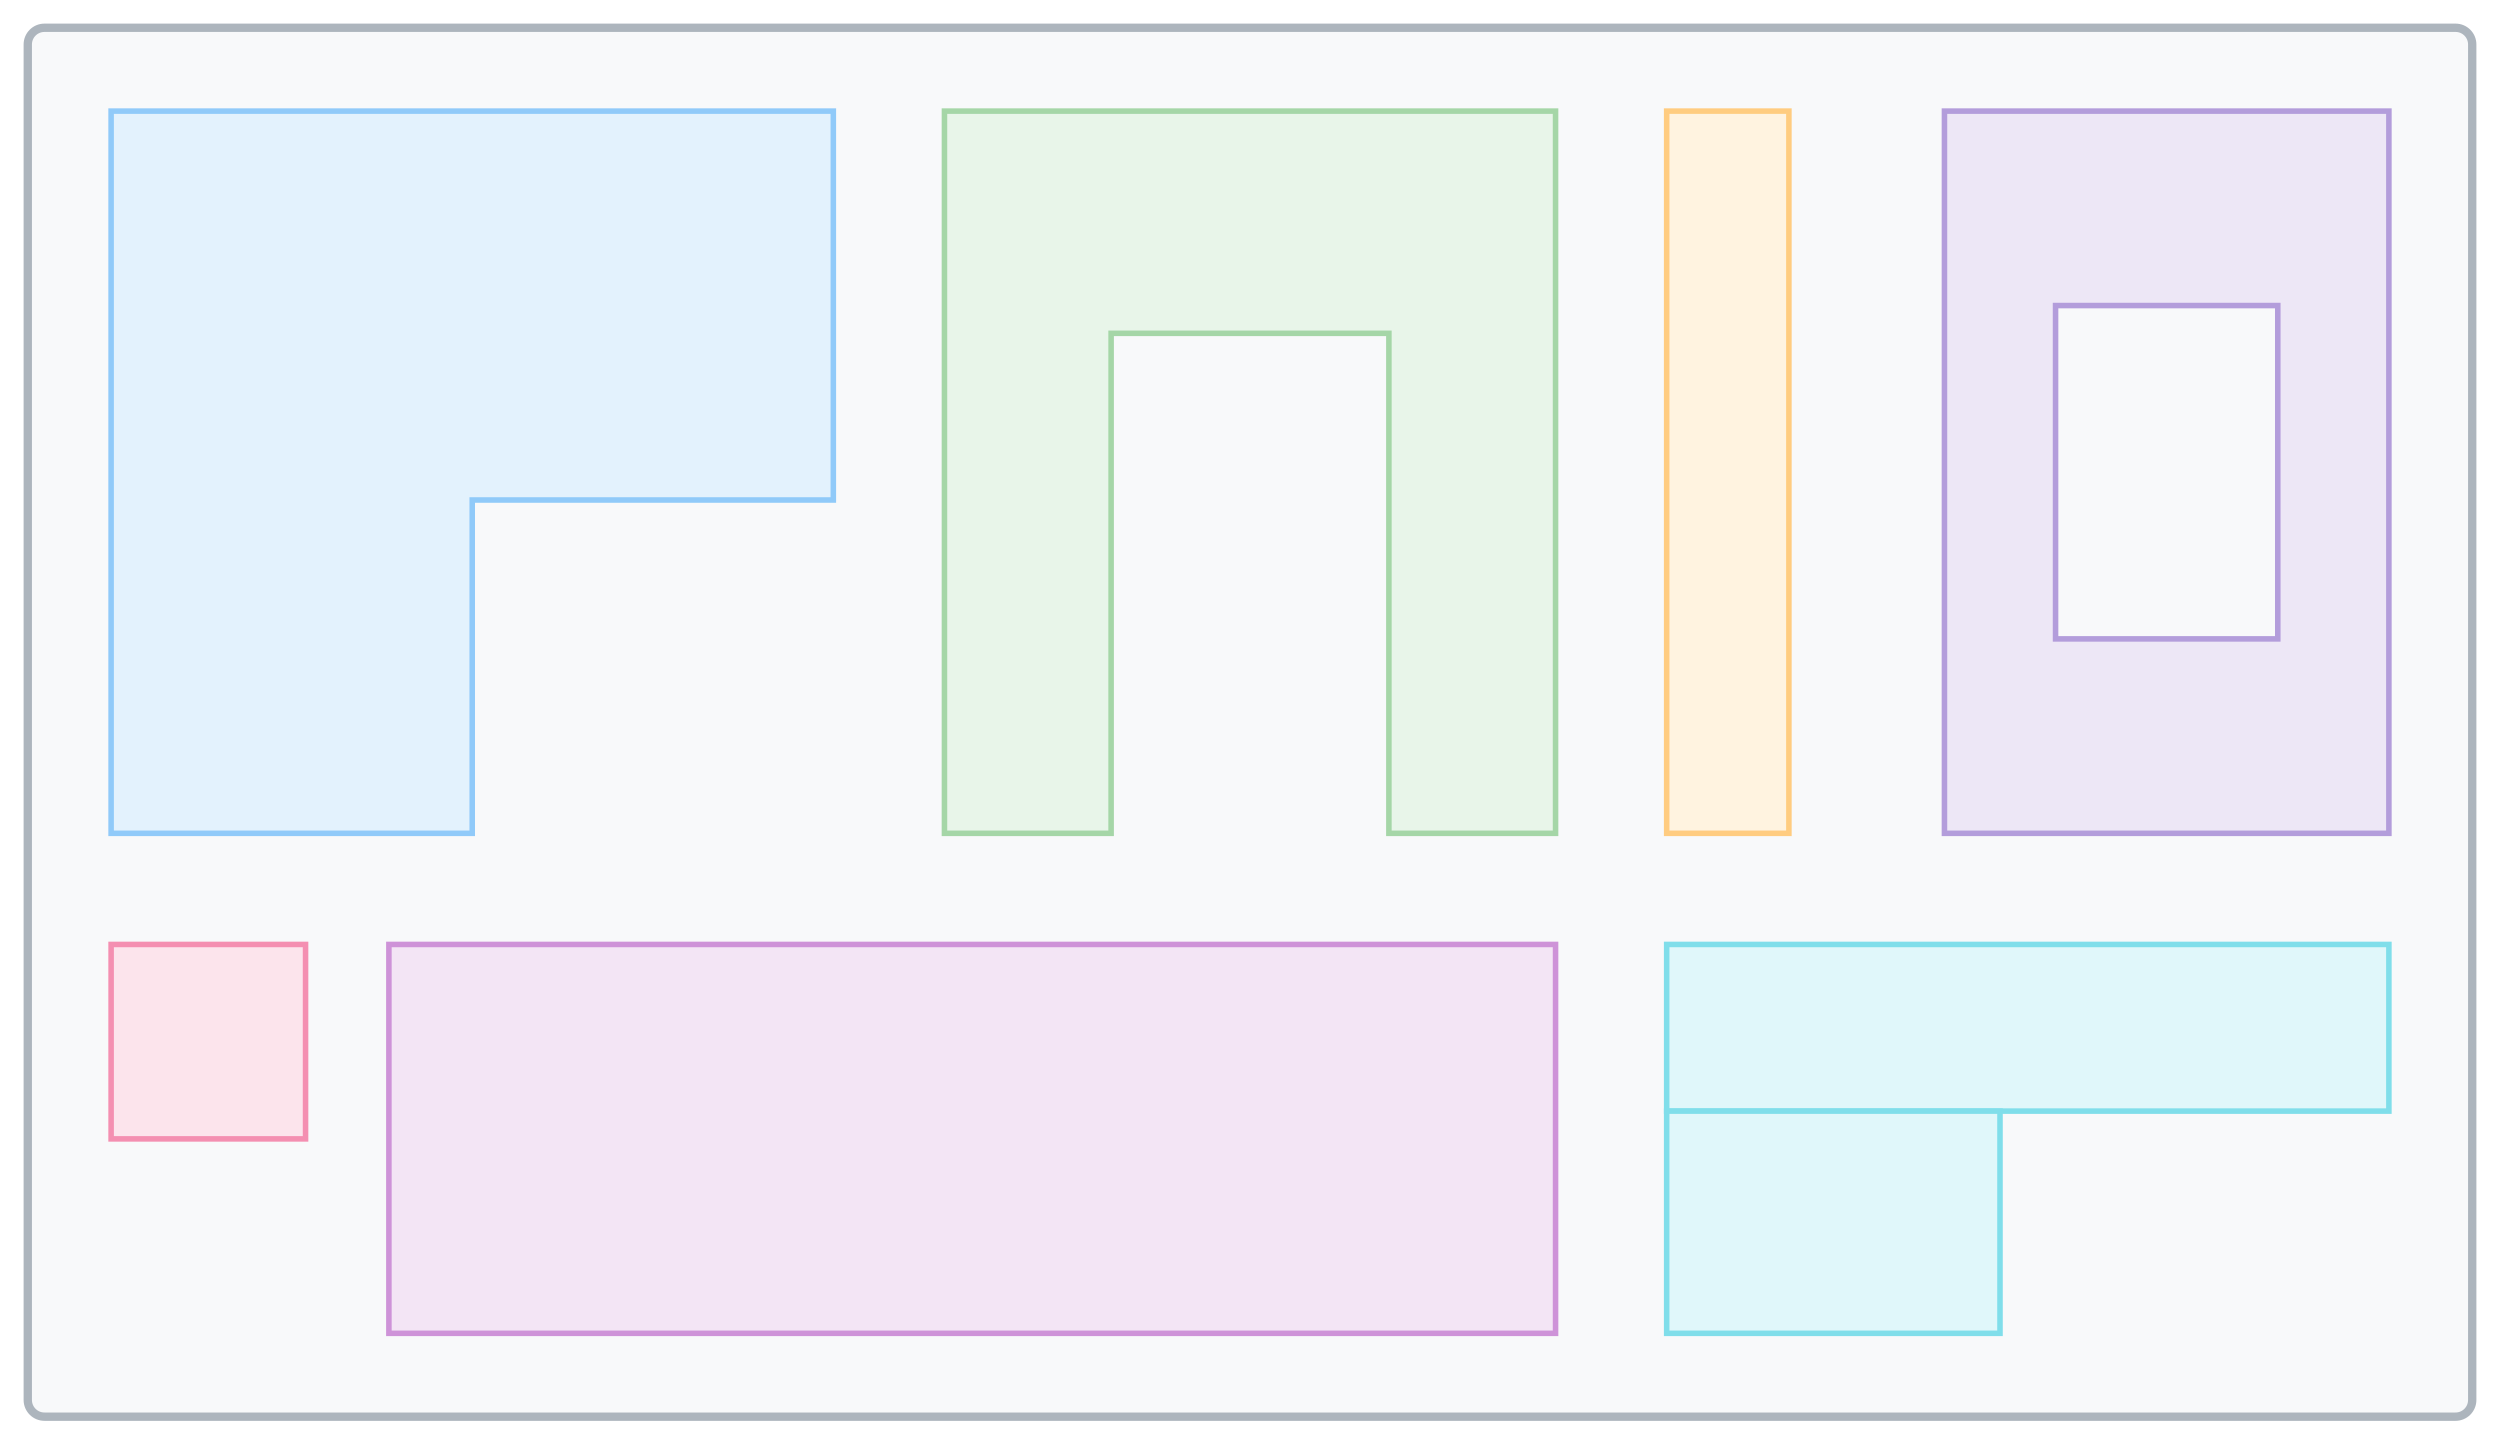
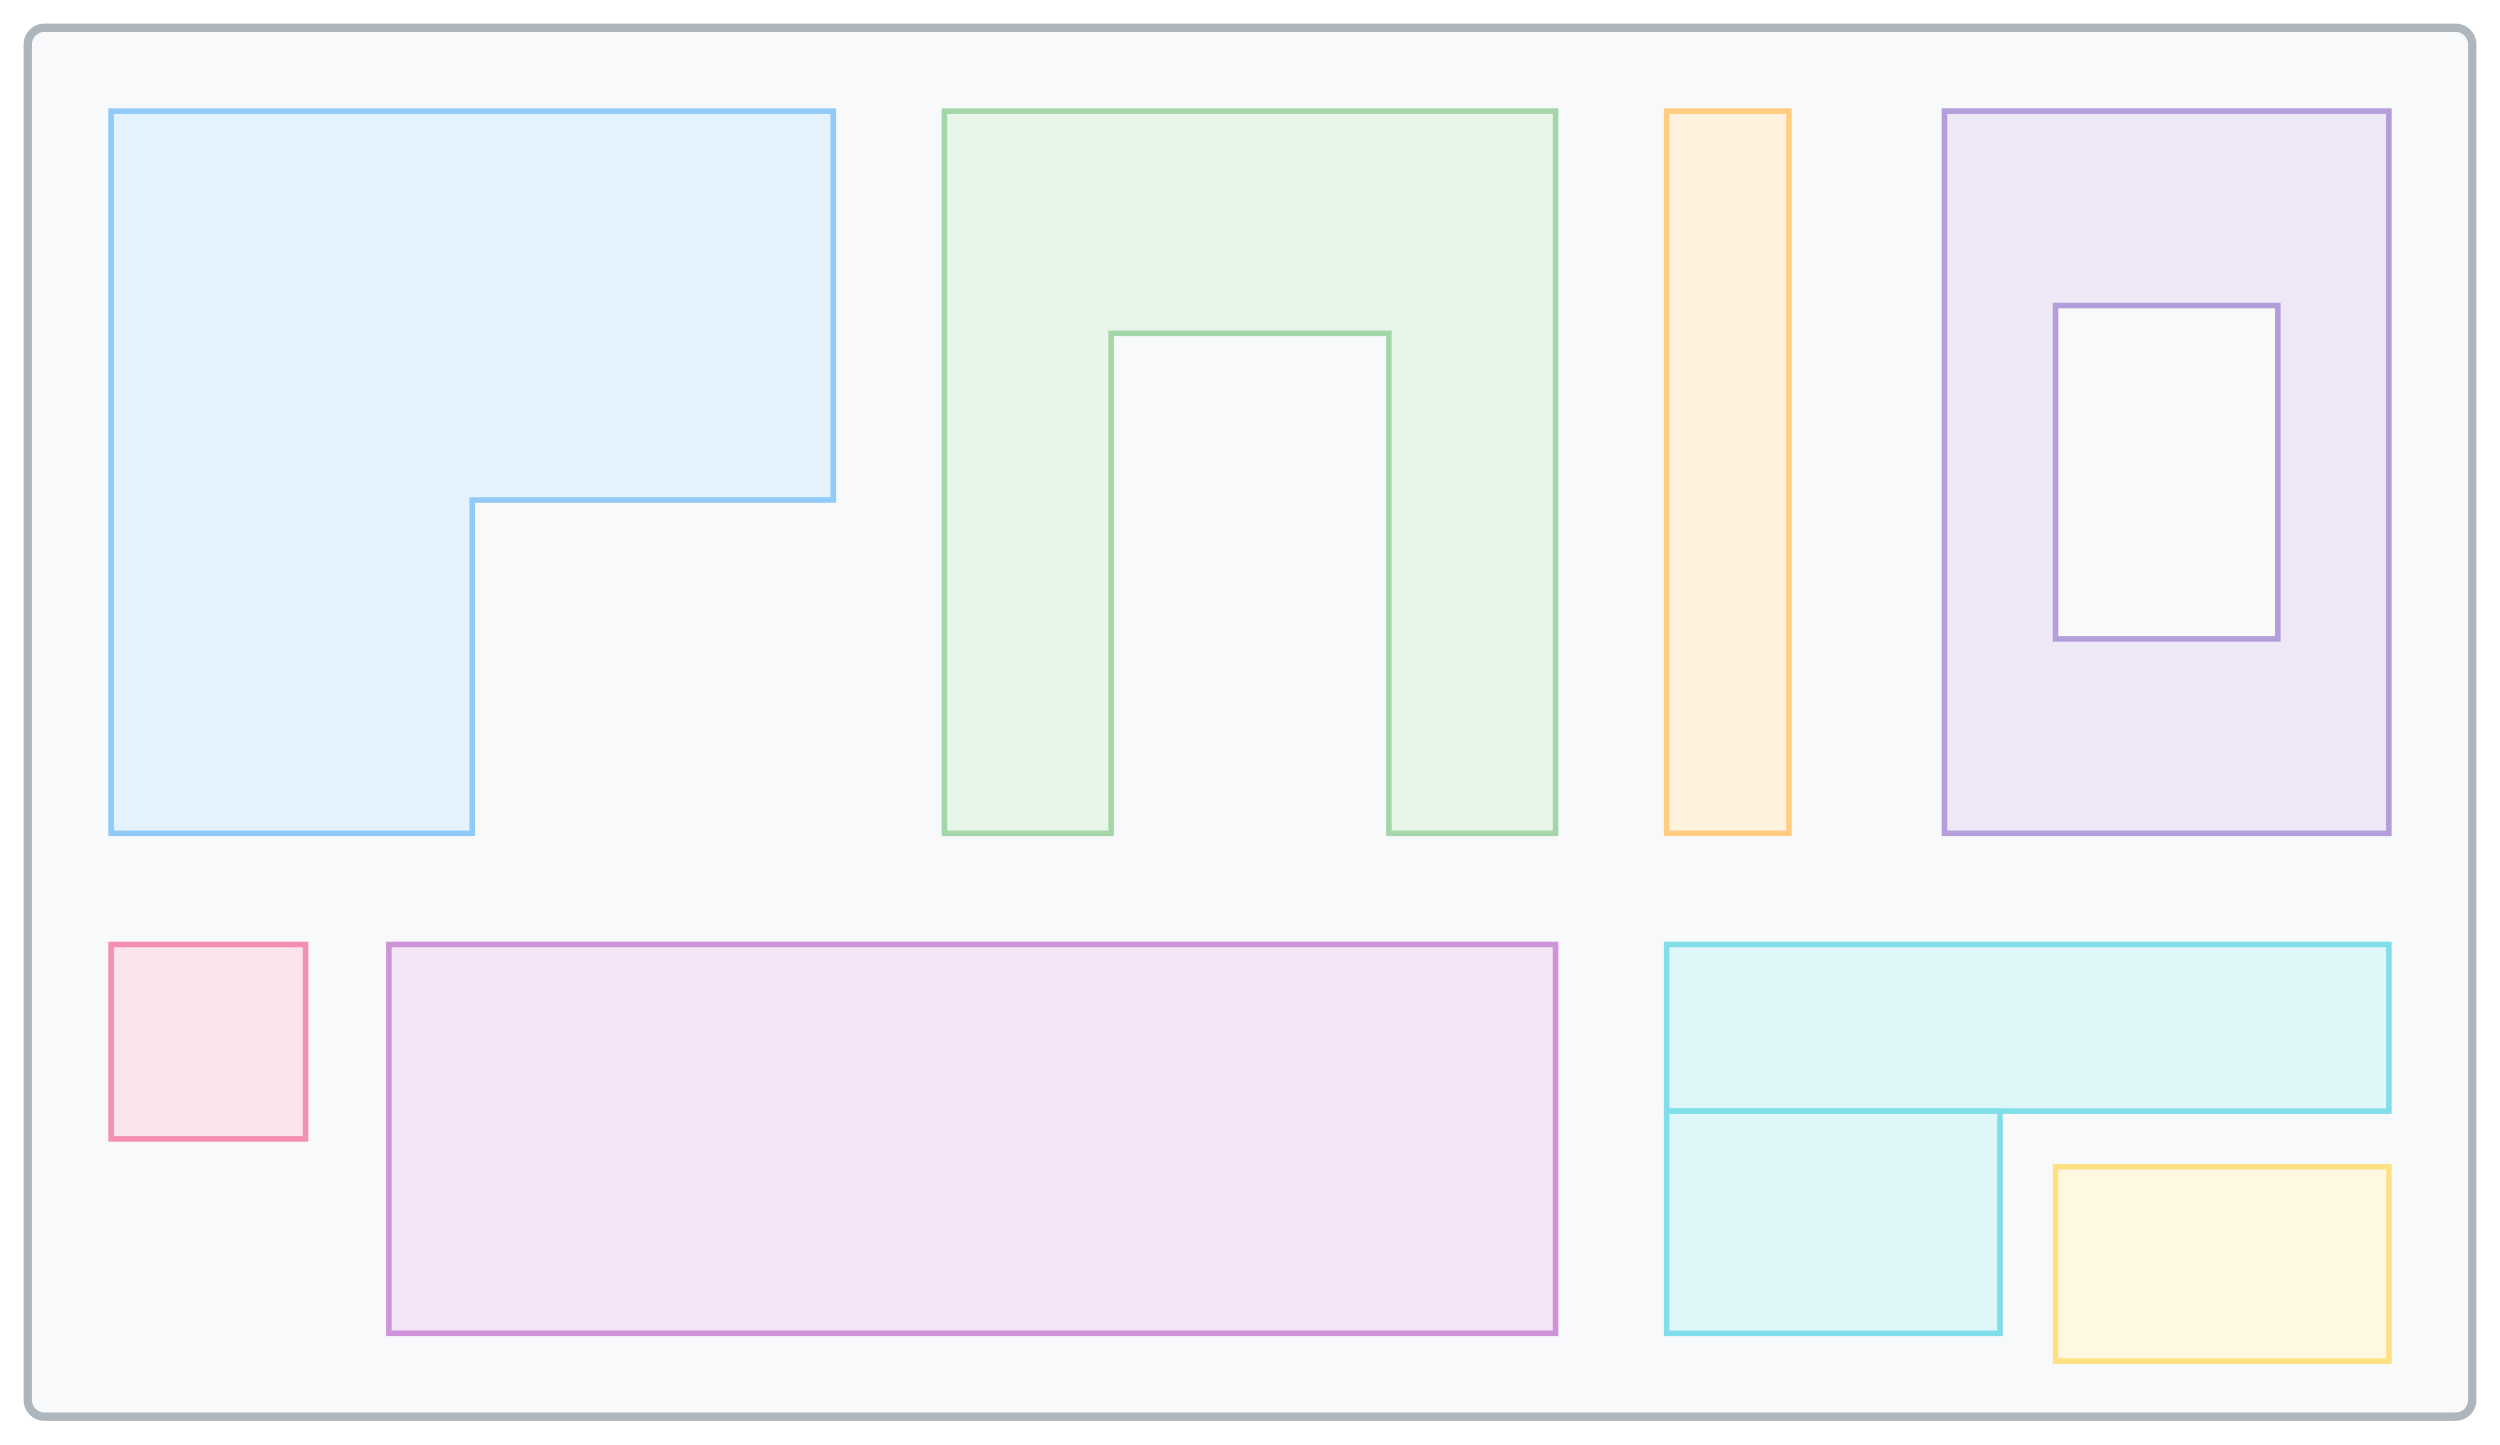
<svg xmlns="http://www.w3.org/2000/svg" viewBox="0 0 900 520">
  <g id="background">
    <rect x="10" y="10" width="880" height="500" fill="#f8f9fa" stroke="#adb5bd" stroke-width="3" rx="6" />
  </g>
  <g id="rooms">
    <path id="sh-l" d="M40 40 H300 V180 H170 V300 H40 Z" fill="#e3f2fd" stroke="#90caf9" stroke-width="2" />
    <path id="sh-u" d="M340 40 H560 V300 H500 V120 H400 V300 H340 Z" fill="#e8f5e9" stroke="#a5d6a7" stroke-width="2" />
    <rect id="sh-narrow" x="600" y="40" width="44" height="260" fill="#fff3e0" stroke="#ffcc80" stroke-width="2" />
    <path id="sh-hole" d="M700 40 H860 V300 H700 Z M740 110 H820 V230 H740 Z" fill-rule="evenodd" fill="#ede7f6" stroke="#b39ddb" stroke-width="2" />
    <rect id="sh-small" x="40" y="340" width="70" height="70" fill="#fce4ec" stroke="#f48fb1" stroke-width="2" />
    <rect id="sh-wide" x="140" y="340" width="420" height="140" fill="#f3e5f5" stroke="#ce93d8" stroke-width="2" />
+     <rect id="sh-flipped" x="-860" y="-490" width="120" height="70" transform="scale(-1)" fill="#fff8e1" stroke="#ffe082" stroke-width="2" />
    <g id="sh-group">
      <rect x="600" y="340" width="260" height="60" fill="#e0f7fa" stroke="#80deea" stroke-width="2" />
      <rect x="600" y="400" width="120" height="80" fill="#e0f7fa" stroke="#80deea" stroke-width="2" />
    </g>
  </g>
</svg>
